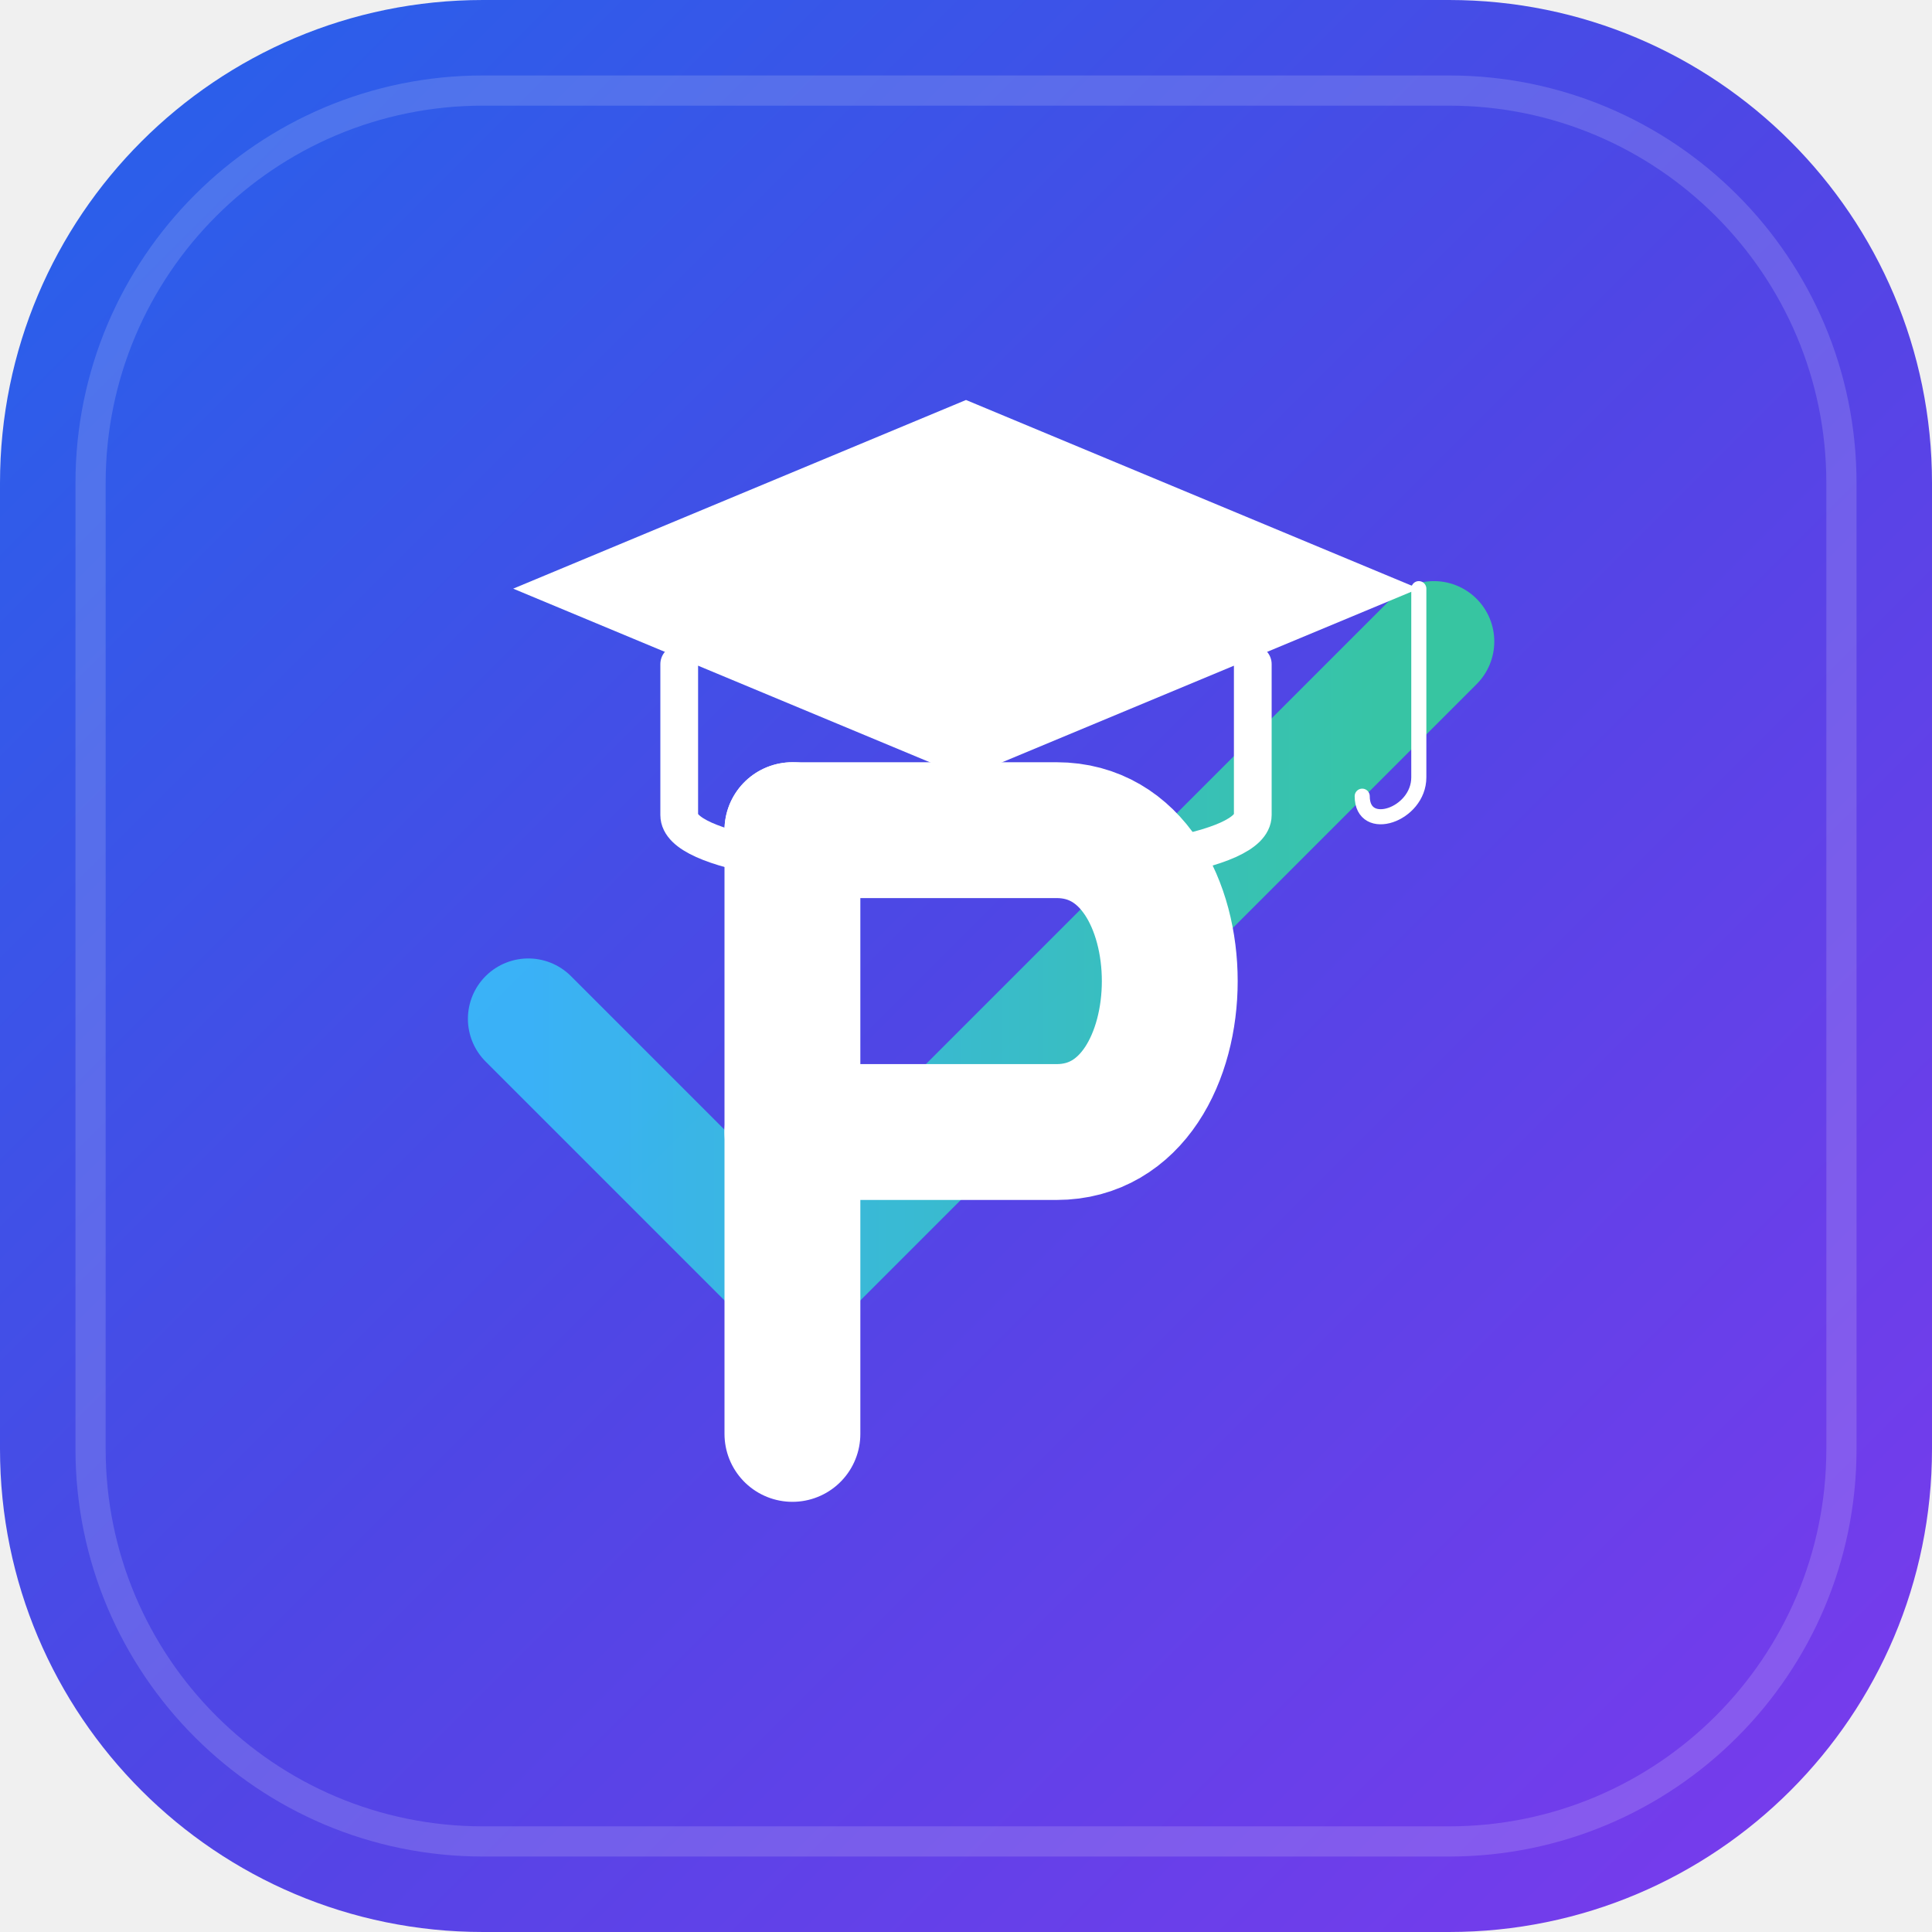
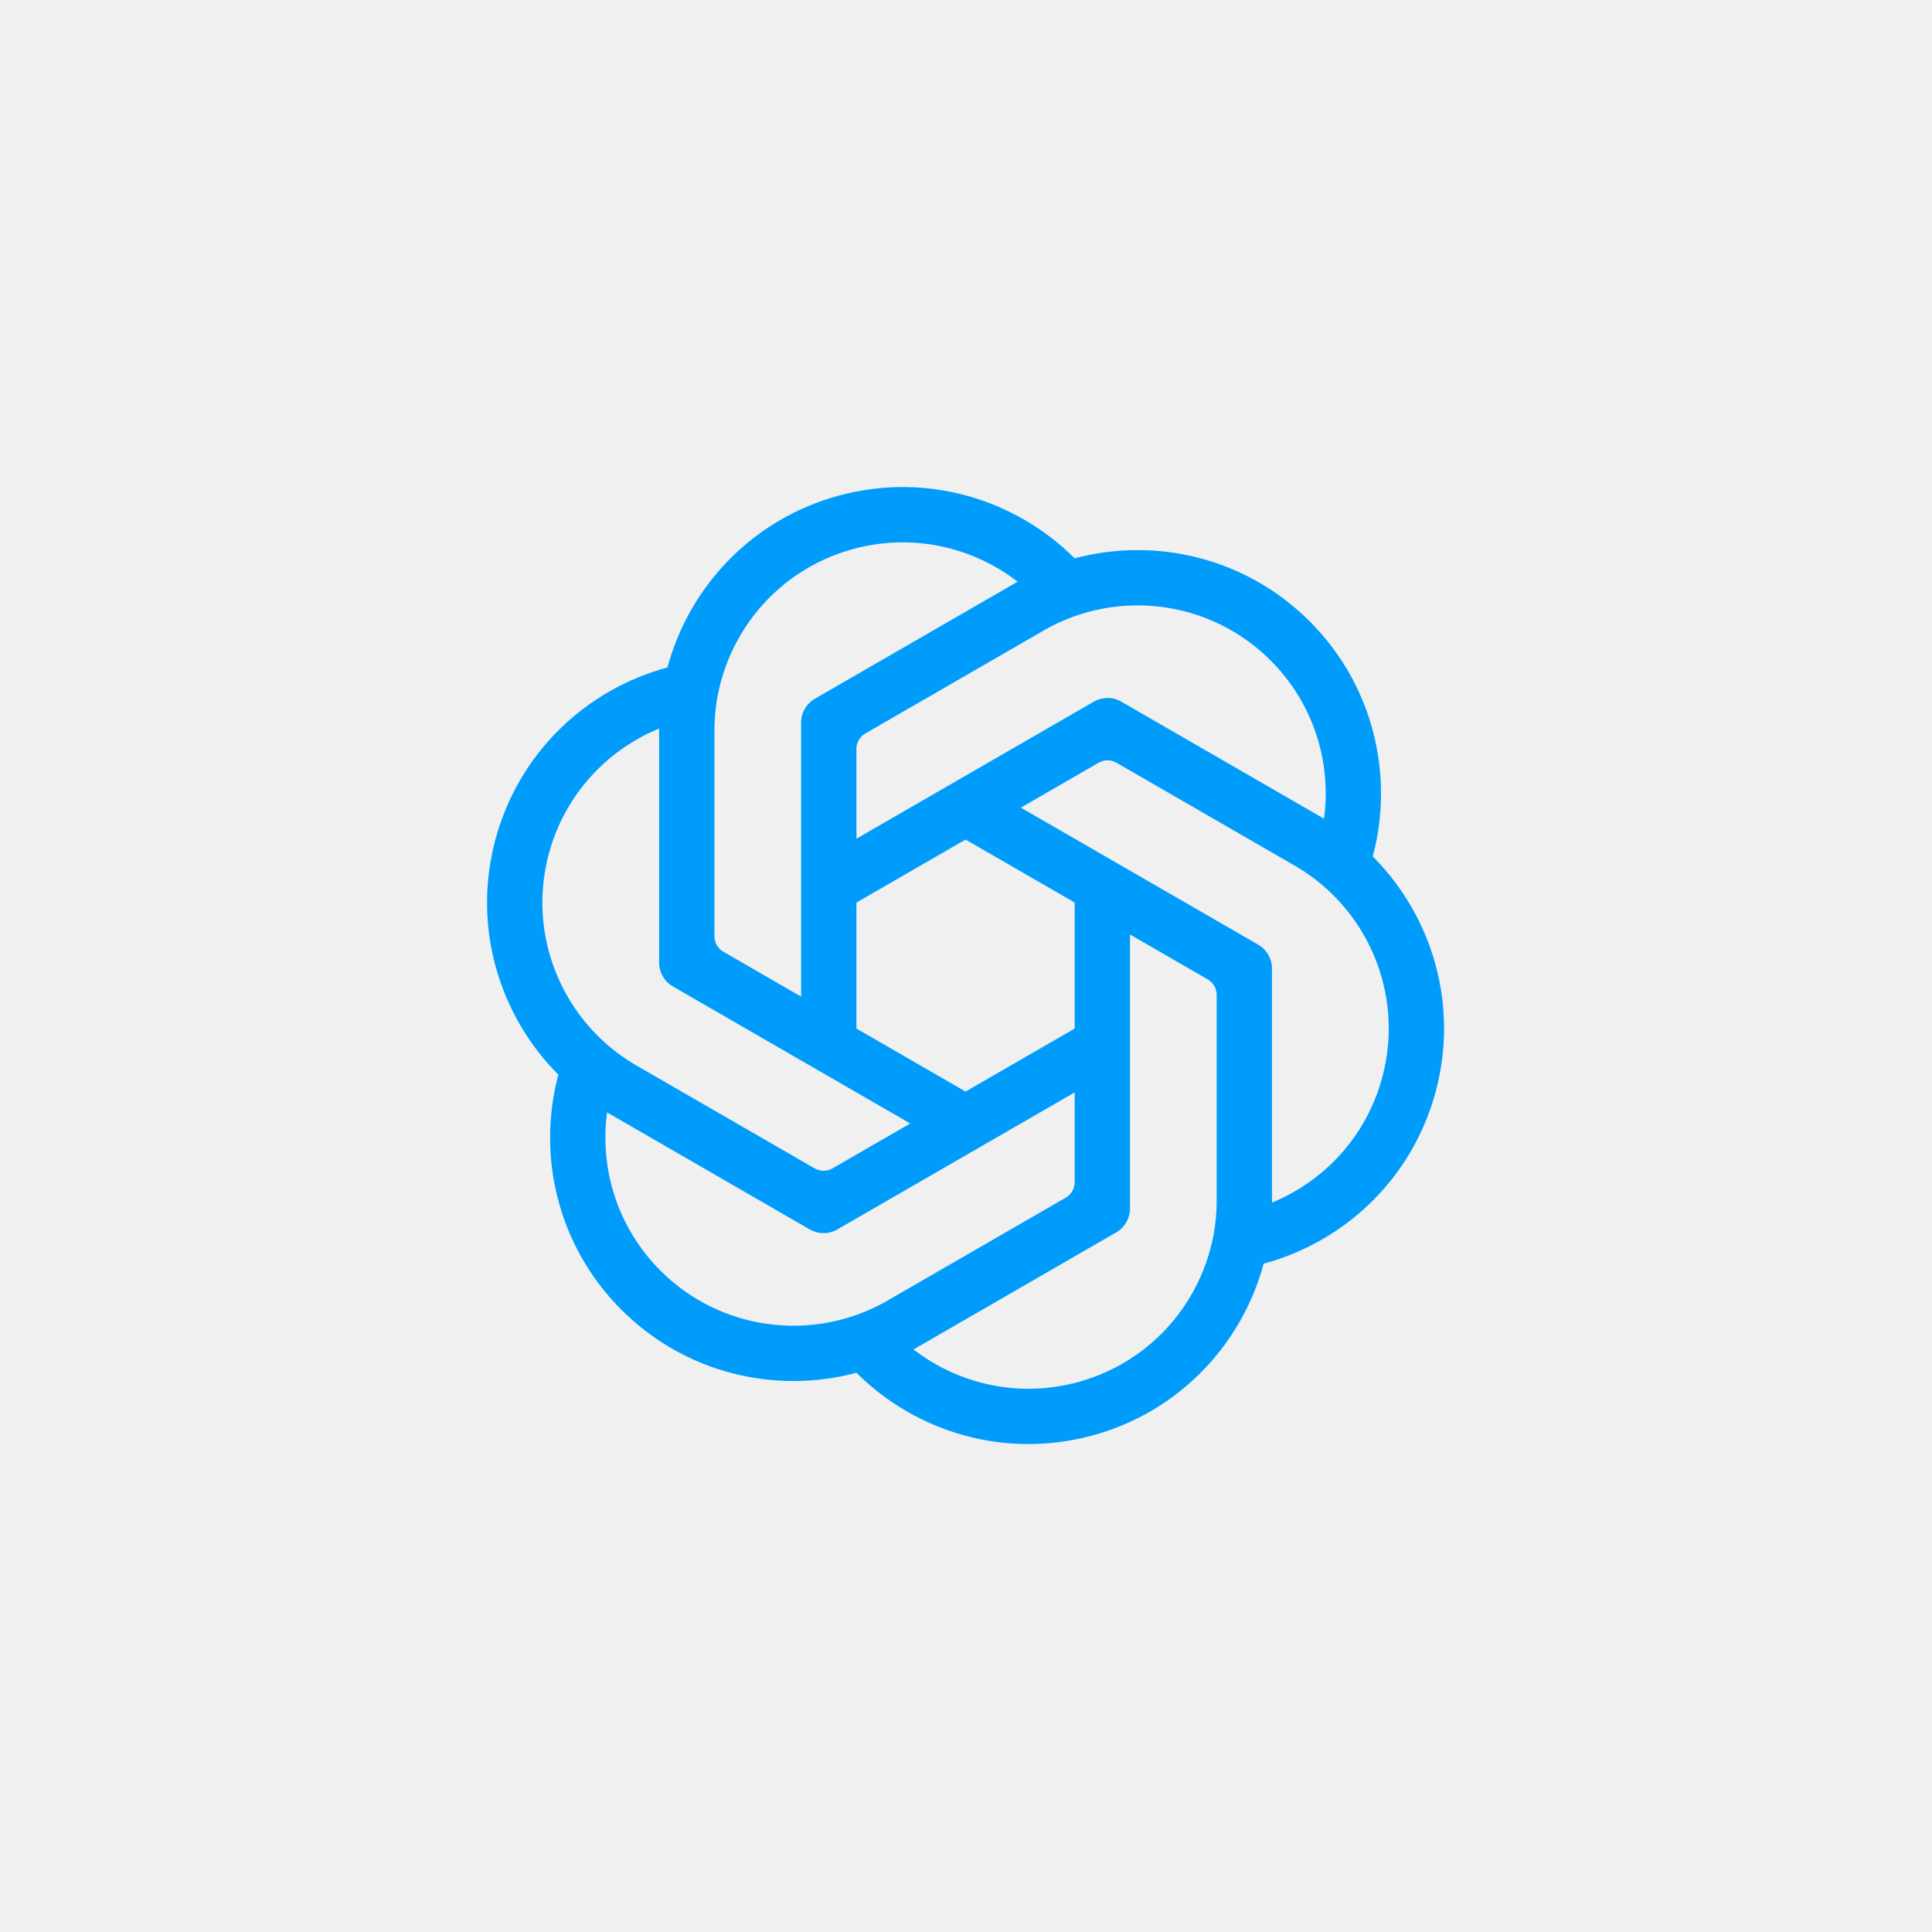
- <svg xmlns="http://www.w3.org/2000/svg" viewBox="0 0 512 512" width="100%" height="100%">
-   <defs>
-     <linearGradient id="bgGrad" x1="0%" y1="0%" x2="100%" y2="100%">
-       <stop offset="0%" stop-color="#2563eb" />
-       <stop offset="50%" stop-color="#4f46e5" />
-       <stop offset="100%" stop-color="#7c3aed" />
-     </linearGradient>
-     <linearGradient id="accentGrad" x1="0%" y1="0%" x2="100%" y2="0%">
-       <stop offset="0%" stop-color="#38bdf8" />
-       <stop offset="100%" stop-color="#34d399" />
-     </linearGradient>
-   </defs>
-   <rect width="512" height="512" rx="128" fill="url(#bgGrad)" />
-   <rect x="24" y="24" width="464" height="464" rx="104" fill="none" stroke="#ffffff" stroke-width="8" stroke-opacity="0.15" />
-   <path d="M140 270 L210 340 L380 170" fill="none" stroke="url(#accentGrad)" stroke-width="32" stroke-linecap="round" stroke-linejoin="round" opacity="0.9" />
-   <g transform="translate(100, 90)">
-     <path d="M156 16 L276 66 L156 116 L36 66 Z" fill="#ffffff" />
-     <path d="M80 86 v40 c0 20, 152 20, 152 0 v-40" fill="none" stroke="#ffffff" stroke-width="10" stroke-linecap="round" />
-     <path d="M276 66 v50 c0 10-15 15-15 5" fill="none" stroke="#ffffff" stroke-width="4" stroke-linecap="round" />
-     <path d="M110 130 V290" fill="none" stroke="#ffffff" stroke-width="36" stroke-linecap="round" />
-     <path d="M110 130 H180 C220 130, 220 210, 180 210 H110" fill="none" stroke="#ffffff" stroke-width="36" stroke-linecap="round" stroke-linejoin="round" />
-     <path d="M176 170 v50" fill="none" stroke="url(#accentGrad)" stroke-width="16" stroke-linecap="round" />
-   </g>
+ <svg xmlns="http://www.w3.org/2000/svg" width="716" height="716" viewBox="0 0 716 716" fill="none">
+   <path d="M508.749 317.399C516.777 287.314 508.991 253.884 485.389 230.282C461.788 206.681 428.36 198.895 398.273 206.923C376.231 184.928 343.39 174.956 311.148 183.596C278.906 192.234 255.45 217.292 247.36 247.361C217.291 255.451 192.233 278.91 183.595 311.149C174.957 343.391 184.927 376.232 206.924 398.274C198.896 428.359 206.683 461.789 230.284 485.391C253.885 508.992 287.313 516.779 317.401 508.75C339.442 530.745 372.286 540.717 404.525 532.079C436.767 523.441 460.223 498.384 468.313 468.315C498.383 460.224 523.44 436.766 532.078 404.526C540.716 372.285 530.747 339.443 508.749 317.402V317.399ZM470.899 244.776C486.892 260.77 493.488 282.601 490.687 303.412L415.577 260.046C412.411 258.218 408.509 258.218 405.345 260.046L317.401 310.82V277.526C317.401 275.191 318.652 273.005 320.676 271.837L387.644 233.174C414.178 218.353 448.346 222.223 470.901 244.776H470.899ZM357.837 311.144L398.275 334.491V381.185L357.837 404.532L317.398 381.185V334.491L357.837 311.144ZM264.776 269.693C265.207 239.305 285.644 211.649 316.453 203.393C338.3 197.54 360.505 202.744 377.127 215.573L302.014 258.937C298.848 260.764 296.898 264.144 296.898 267.798V369.346L268.065 352.699C266.043 351.531 264.776 349.353 264.776 347.017V269.691V269.693ZM203.391 316.454C209.244 294.608 224.854 277.978 244.276 269.999V356.73C244.276 360.384 246.226 363.763 249.392 365.591L337.337 416.365L308.503 433.013C306.481 434.181 303.961 434.188 301.939 433.02L234.971 394.357C208.868 378.789 195.138 347.261 203.391 316.454ZM244.775 470.9C228.781 454.906 222.186 433.075 224.986 412.264L300.096 455.63C303.263 457.457 307.164 457.457 310.328 455.63L398.273 404.856V438.149C398.273 440.485 397.022 442.671 394.997 443.839L328.029 482.502C301.495 497.322 267.327 493.452 244.772 470.9H244.775ZM450.897 445.982C450.466 476.371 430.029 504.027 399.22 512.283C377.373 518.136 355.168 512.932 338.547 500.102L413.659 456.738C416.826 454.911 418.775 451.532 418.775 447.877V346.329L447.609 362.977C449.631 364.145 450.897 366.323 450.897 368.659V445.985V445.982ZM512.282 399.221C506.429 421.068 490.819 437.697 471.397 445.676V358.946C471.397 355.292 469.448 351.912 466.281 350.085L378.336 299.311L407.17 282.663C409.192 281.495 411.712 281.487 413.734 282.655L480.702 321.318C506.805 336.887 520.536 368.415 512.282 399.221Z" fill="#009CFC" />
</svg>
